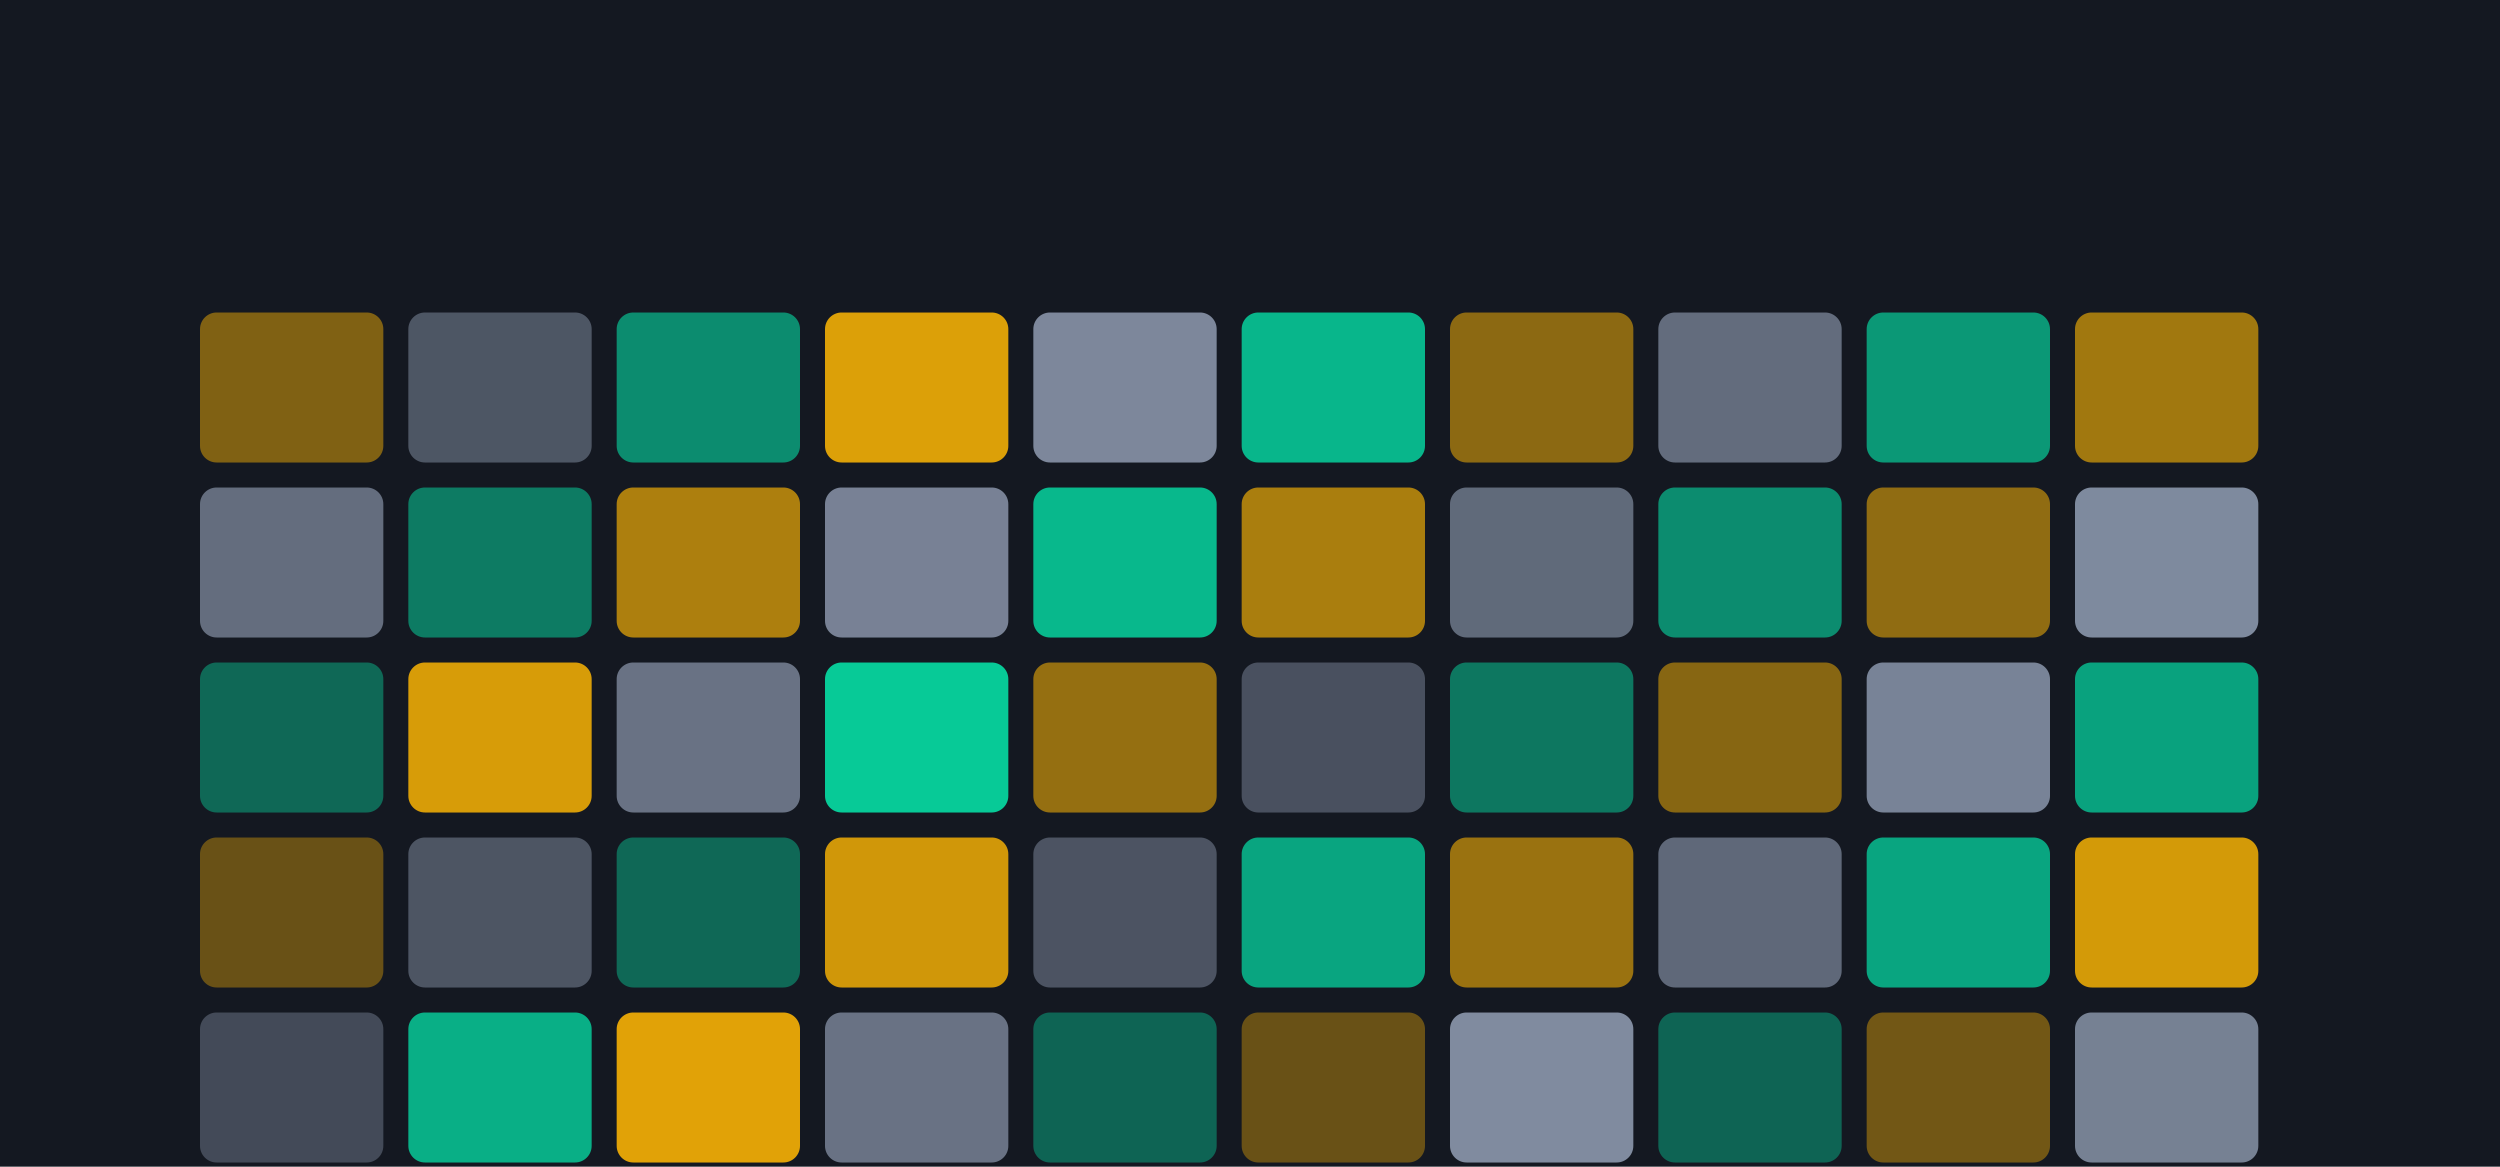
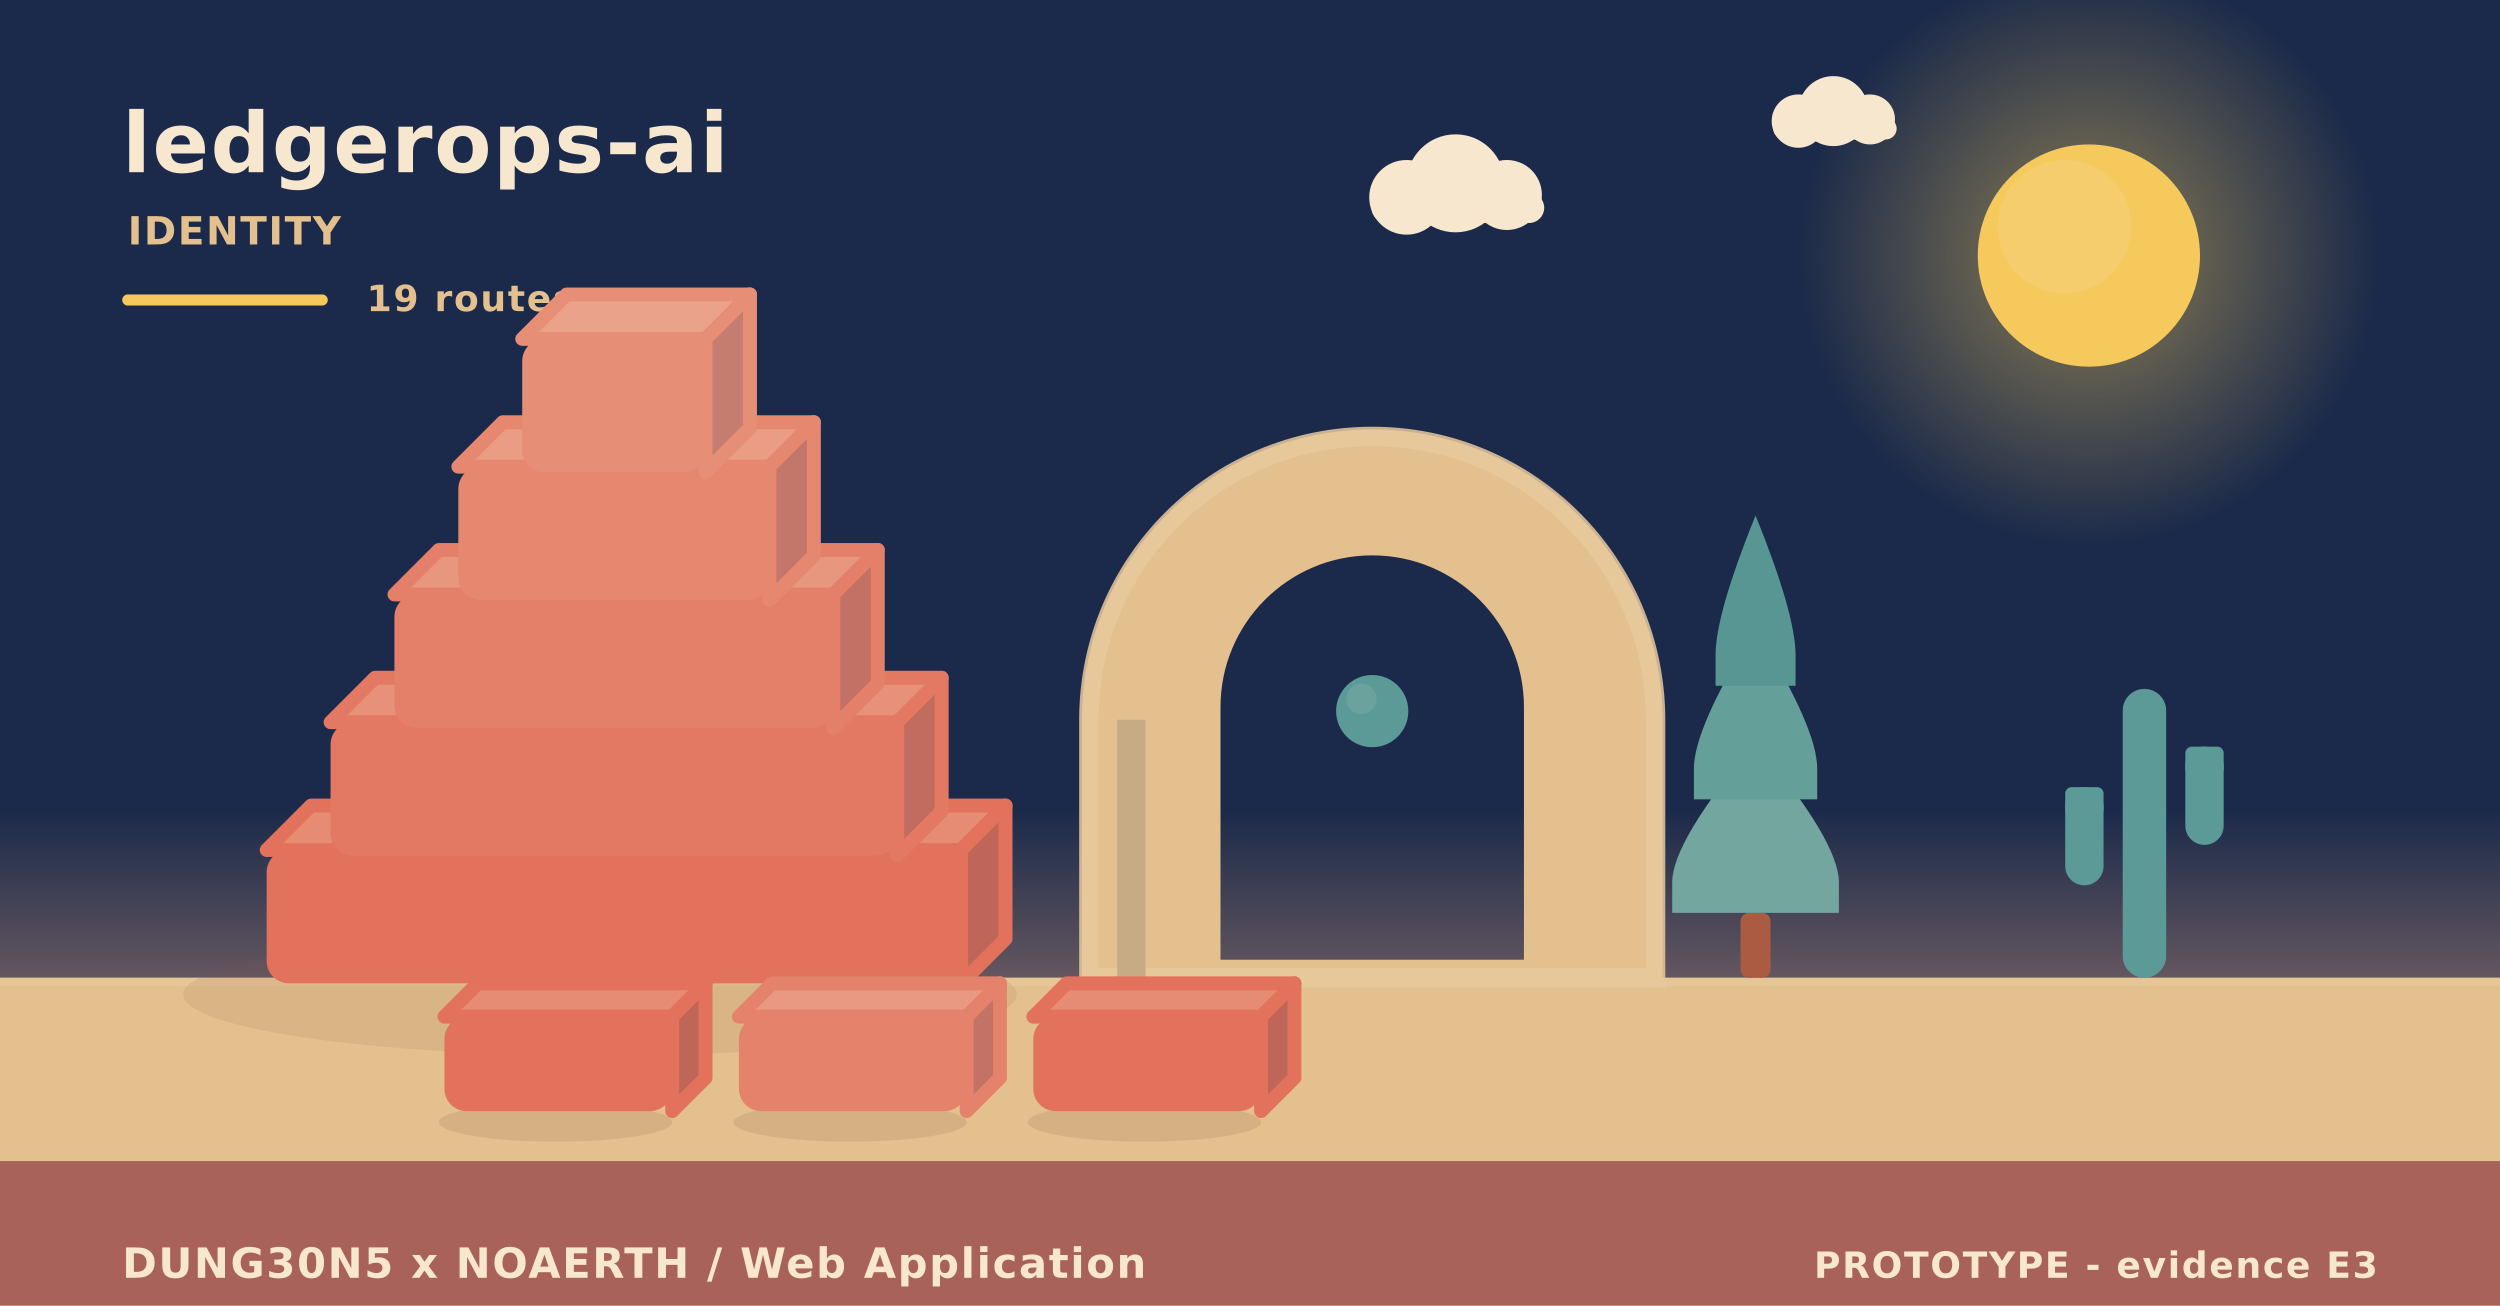
- <svg xmlns="http://www.w3.org/2000/svg" viewBox="0 0 1200 560" width="1200" height="560" role="img" aria-label="ledgerops-ai hero">
-   <rect width="1200" height="560" fill="#141821" />
-   <defs>
-     <linearGradient id="gh" x1="0" y1="0" x2="1" y2="1">
-       <stop offset="0%" stop-color="#ffb703" />
-       <stop offset="100%" stop-color="#8d99ae" />
-     </linearGradient>
-   </defs>
-   <rect x="96.00" y="150.00" width="88.00" height="72.00" rx="8.00" fill="#ffb703" opacity="0.46" />
-   <rect x="196.00" y="150.00" width="88.00" height="72.00" rx="8.00" fill="#8d99ae" opacity="0.48" />
-   <rect x="296.00" y="150.00" width="88.00" height="72.00" rx="8.00" fill="#06d6a0" opacity="0.61" />
-   <rect x="396.00" y="150.00" width="88.00" height="72.00" rx="8.00" fill="#ffb703" opacity="0.85" />
-   <rect x="496.00" y="150.00" width="88.00" height="72.00" rx="8.00" fill="#8d99ae" opacity="0.86" />
-   <rect x="596.00" y="150.00" width="88.00" height="72.00" rx="8.00" fill="#06d6a0" opacity="0.83" />
-   <rect x="696.00" y="150.00" width="88.00" height="72.00" rx="8.00" fill="#ffb703" opacity="0.51" />
-   <rect x="796.00" y="150.00" width="88.00" height="72.00" rx="8.00" fill="#8d99ae" opacity="0.65" />
-   <rect x="896.00" y="150.00" width="88.00" height="72.00" rx="8.00" fill="#06d6a0" opacity="0.67" />
-   <rect x="996.00" y="150.00" width="88.00" height="72.00" rx="8.00" fill="#ffb703" opacity="0.60" />
-   <rect x="96.00" y="234.00" width="88.00" height="72.00" rx="8.00" fill="#8d99ae" opacity="0.66" />
-   <rect x="196.00" y="234.00" width="88.00" height="72.00" rx="8.00" fill="#06d6a0" opacity="0.52" />
-   <rect x="296.00" y="234.00" width="88.00" height="72.00" rx="8.00" fill="#ffb703" opacity="0.65" />
-   <rect x="396.00" y="234.00" width="88.00" height="72.00" rx="8.00" fill="#8d99ae" opacity="0.82" />
-   <rect x="496.00" y="234.00" width="88.00" height="72.00" rx="8.00" fill="#06d6a0" opacity="0.84" />
-   <rect x="596.00" y="234.00" width="88.00" height="72.00" rx="8.00" fill="#ffb703" opacity="0.64" />
-   <rect x="696.00" y="234.00" width="88.00" height="72.00" rx="8.00" fill="#8d99ae" opacity="0.63" />
-   <rect x="796.00" y="234.00" width="88.00" height="72.00" rx="8.00" fill="#06d6a0" opacity="0.61" />
-   <rect x="896.00" y="234.00" width="88.00" height="72.00" rx="8.00" fill="#ffb703" opacity="0.53" />
-   <rect x="996.00" y="234.00" width="88.00" height="72.00" rx="8.00" fill="#8d99ae" opacity="0.88" />
-   <rect x="96.00" y="318.00" width="88.00" height="72.00" rx="8.00" fill="#06d6a0" opacity="0.42" />
-   <rect x="196.00" y="318.00" width="88.00" height="72.00" rx="8.00" fill="#ffb703" opacity="0.83" />
-   <rect x="296.00" y="318.00" width="88.00" height="72.00" rx="8.00" fill="#8d99ae" opacity="0.70" />
-   <rect x="396.00" y="318.00" width="88.00" height="72.00" rx="8.00" fill="#06d6a0" opacity="0.93" />
-   <rect x="496.00" y="318.00" width="88.00" height="72.00" rx="8.00" fill="#ffb703" opacity="0.55" />
-   <rect x="596.00" y="318.00" width="88.00" height="72.00" rx="8.00" fill="#8d99ae" opacity="0.44" />
-   <rect x="696.00" y="318.00" width="88.00" height="72.00" rx="8.00" fill="#06d6a0" opacity="0.50" />
-   <rect x="796.00" y="318.00" width="88.00" height="72.00" rx="8.00" fill="#ffb703" opacity="0.49" />
-   <rect x="896.00" y="318.00" width="88.00" height="72.00" rx="8.00" fill="#8d99ae" opacity="0.83" />
-   <rect x="996.00" y="318.00" width="88.00" height="72.00" rx="8.00" fill="#06d6a0" opacity="0.73" />
-   <rect x="96.00" y="402.00" width="88.00" height="72.00" rx="8.00" fill="#ffb703" opacity="0.36" />
-   <rect x="196.00" y="402.00" width="88.00" height="72.00" rx="8.00" fill="#8d99ae" opacity="0.47" />
-   <rect x="296.00" y="402.00" width="88.00" height="72.00" rx="8.00" fill="#06d6a0" opacity="0.42" />
-   <rect x="396.00" y="402.00" width="88.00" height="72.00" rx="8.00" fill="#ffb703" opacity="0.80" />
-   <rect x="496.00" y="402.00" width="88.00" height="72.00" rx="8.00" fill="#8d99ae" opacity="0.46" />
-   <rect x="596.00" y="402.00" width="88.00" height="72.00" rx="8.00" fill="#06d6a0" opacity="0.74" />
-   <rect x="696.00" y="402.00" width="88.00" height="72.00" rx="8.00" fill="#ffb703" opacity="0.57" />
-   <rect x="796.00" y="402.00" width="88.00" height="72.00" rx="8.00" fill="#8d99ae" opacity="0.62" />
-   <rect x="896.00" y="402.00" width="88.00" height="72.00" rx="8.00" fill="#06d6a0" opacity="0.74" />
-   <rect x="996.00" y="402.00" width="88.00" height="72.00" rx="8.00" fill="#ffb703" opacity="0.81" />
-   <rect x="96.00" y="486.00" width="88.00" height="72.00" rx="8.00" fill="#8d99ae" opacity="0.39" />
-   <rect x="196.00" y="486.00" width="88.00" height="72.00" rx="8.00" fill="#06d6a0" opacity="0.79" />
-   <rect x="296.00" y="486.00" width="88.00" height="72.00" rx="8.00" fill="#ffb703" opacity="0.87" />
-   <rect x="396.00" y="486.00" width="88.00" height="72.00" rx="8.00" fill="#8d99ae" opacity="0.70" />
-   <rect x="496.00" y="486.00" width="88.00" height="72.00" rx="8.00" fill="#06d6a0" opacity="0.40" />
-   <rect x="596.00" y="486.00" width="88.00" height="72.00" rx="8.00" fill="#ffb703" opacity="0.36" />
-   <rect x="696.00" y="486.00" width="88.00" height="72.00" rx="8.00" fill="#8d99ae" opacity="0.89" />
-   <rect x="796.00" y="486.00" width="88.00" height="72.00" rx="8.00" fill="#06d6a0" opacity="0.40" />
-   <rect x="896.00" y="486.00" width="88.00" height="72.00" rx="8.00" fill="#ffb703" opacity="0.40" />
-   <rect x="996.00" y="486.00" width="88.00" height="72.00" rx="8.00" fill="#8d99ae" opacity="0.81" />
+ <svg xmlns="http://www.w3.org/2000/svg" width="900" height="470" viewBox="0 0 900 470" role="img" aria-label="ledgerops-ai - identity">
+   <linearGradient id="skyh" x1="0" y1="0" x2="0" y2="1">
+     <stop offset="0" stop-color="#1b2a4a" />
+     <stop offset="0.62" stop-color="#1b2a4a" />
+     <stop offset="1" stop-color="#f3ad8a" />
+   </linearGradient>
+   <rect width="900" height="470" fill="url(#skyh)" />
+   <radialGradient id="sunh">
+     <stop offset="0.35" stop-color="#f5c95c" stop-opacity="0.34" />
+     <stop offset="1" stop-color="#f5c95c" stop-opacity="0" />
+   </radialGradient>
+   <circle cx="752" cy="92" r="104" fill="url(#sunh)" />
+   <circle cx="752" cy="92" r="40" fill="#f5c95c" />
+   <circle cx="743.2" cy="81.6" r="24" fill="#f5d27e" opacity="0.5" />
+   <g>
+     <circle cx="524" cy="66" r="17.64" fill="#f6e7ce" />
+     <circle cx="506.36" cy="71.04" r="13.44" fill="#f6e7ce" />
+     <circle cx="542.48" cy="70.2" r="12.6" fill="#f6e7ce" />
+     <rect x="493.76" y="69.36" width="62.16" height="10.92" rx="5.46" fill="#f6e7ce" />
+   </g>
+   <g>
+     <circle cx="660" cy="40" r="12.6" fill="#f6e7ce" />
+     <circle cx="647.4" cy="43.6" r="9.6" fill="#f6e7ce" />
+     <circle cx="673.2" cy="43" r="9" fill="#f6e7ce" />
+     <rect x="638.4" y="42.4" width="44.4" height="7.8" rx="3.9" fill="#f6e7ce" />
+   </g>
+   <rect x="0" y="352" width="900" height="118" fill="#e3c08d" />
+   <rect x="0" y="352" width="900" height="3" fill="#e6c596" />
+   <text x="44" y="62" font-family="Verdana,DejaVu Sans,sans-serif" font-size="30" font-weight="700" letter-spacing="0.6" fill="#f6e7ce" text-anchor="start">ledgerops-ai</text>
+   <text x="46" y="88" font-family="Verdana,DejaVu Sans,sans-serif" font-size="14" font-weight="700" letter-spacing="0.6" fill="#e3c08d" text-anchor="start">IDENTITY</text>
+   <rect x="44" y="106" width="74" height="4" rx="2" fill="#f5c95c" />
+   <text x="132" y="112" font-family="Verdana,DejaVu Sans,sans-serif" font-size="13" font-weight="700" letter-spacing="0.6" fill="#e3c08d" text-anchor="start">19 routes</text>
+   <ellipse cx="216" cy="358" rx="150" ry="22" fill="rgba(138,90,68,0.11)" />
+   <path d="M96,306 L346,306 L362,290 L112,290 Z" fill="#e68c74" stroke="#e2725b" stroke-width="5" stroke-linejoin="round" />
+   <path d="M346,306 L362,290 L362,338 L346,354 Z" fill="#c06658" stroke="#e2725b" stroke-width="5" stroke-linejoin="round" />
+   <rect x="96" y="306" width="250" height="48" rx="8" fill="#e2725b" />
+   <path d="M119,260 L323,260 L339,244 L135,244 Z" fill="#e7917a" stroke="#e37962" stroke-width="5" stroke-linejoin="round" />
+   <path d="M323,260 L339,244 L339,292 L323,308 Z" fill="#c16c5e" stroke="#e37962" stroke-width="5" stroke-linejoin="round" />
+   <rect x="119" y="260" width="204" height="48" rx="8" fill="#e37962" />
+   <path d="M142,214 L300,214 L316,198 L158,198 Z" fill="#e8977f" stroke="#e48069" stroke-width="5" stroke-linejoin="round" />
+   <path d="M300,214 L316,198 L316,246 L300,262 Z" fill="#c27164" stroke="#e48069" stroke-width="5" stroke-linejoin="round" />
+   <rect x="142" y="214" width="158" height="48" rx="8" fill="#e48069" />
+   <path d="M165,168 L277,168 L293,152 L181,152 Z" fill="#ea9c85" stroke="#e68770" stroke-width="5" stroke-linejoin="round" />
+   <path d="M277,168 L293,152 L293,200 L277,216 Z" fill="#c3776a" stroke="#e68770" stroke-width="5" stroke-linejoin="round" />
+   <rect x="165" y="168" width="112" height="48" rx="8" fill="#e68770" />
+   <path d="M188,122 L254,122 L270,106 L204,106 Z" fill="#eaa28a" stroke="#e78e77" stroke-width="5" stroke-linejoin="round" />
+   <path d="M254,122 L270,106 L270,154 L254,170 Z" fill="#c47d6f" stroke="#e78e77" stroke-width="5" stroke-linejoin="round" />
+   <rect x="188" y="122" width="66" height="48" rx="8" fill="#e78e77" />
+   <path d="M392,352 L392,259.12 A102,102 0 0 1 596,259.12 L596,352 Z M436.88,348 L436.88,254.55 A57.12,57.12 0 0 1 551.12,254.55 L551.12,348 Z" fill="#e3c08d" fill-rule="evenodd" stroke="#e3c08d" stroke-width="5" stroke-linejoin="round" />
+   <path d="M392,352 L392,259.12 A102,102 0 0 1 596,259.12 L596,352 Z" fill="none" stroke="#e8c99d" stroke-width="7" stroke-linecap="round" opacity="0.85" />
+   <rect x="402.2" y="259.12" width="10.2" height="92.88" fill="#c7ab84" />
+   <circle cx="494" cy="256" r="13" fill="#5b9a97" />
+   <circle cx="490.1" cy="251.58" r="5.46" fill="#7aa9a2" opacity="0.55" />
+   <rect x="626.6" y="328.64" width="10.8" height="23.36" rx="3" fill="#ac5b43" />
+   <path d="M632,267.32 Q602,302.89 602,317.6 Q602,328.64 602,328.64 L662,328.64 Q662,328.64 662,317.6 Q662,302.89 632,267.32 Z" fill="#74a6a0" />
+   <path d="M632,226.44 Q609.8,262.01 609.8,276.72 Q609.8,287.76 609.8,287.76 L654.2,287.76 Q654.2,287.76 654.2,276.72 Q654.2,262.01 632,226.44 Z" fill="#649f9a" />
+   <path d="M632,185.56 Q617.6,221.13 617.6,235.84 Q617.6,246.88 617.6,246.88 L646.4,246.88 Q646.4,246.88 646.4,235.84 Q646.4,221.13 632,185.56 Z" fill="#589694" />
+   <rect x="764.18" y="248" width="15.64" height="104" rx="7.82" fill="#5b9a97" />
+   <rect x="743.48" y="283.36" width="13.8" height="35.36" rx="6.9" fill="#5b9a97" />
+   <rect x="743.48" y="283.36" width="13.8" height="10.4" rx="2.3" fill="#5b9a97" />
+   <rect x="786.72" y="268.8" width="13.8" height="35.36" rx="6.9" fill="#5b9a97" />
+   <rect x="786.72" y="268.8" width="13.8" height="10.4" rx="2.3" fill="#5b9a97" />
+   <ellipse cx="200" cy="404" rx="42" ry="7" fill="rgba(138,90,68,0.15)" />
+   <path d="M160,366 L242,366 L254,354 L172,354 Z" fill="#e68c74" stroke="#e2725b" stroke-width="5" stroke-linejoin="round" />
+   <path d="M242,366 L254,354 L254,388 L242,400 Z" fill="#c06658" stroke="#e2725b" stroke-width="5" stroke-linejoin="round" />
+   <rect x="160" y="366" width="82" height="34" rx="8" fill="#e2725b" />
+   <ellipse cx="306" cy="404" rx="42" ry="7" fill="rgba(138,90,68,0.15)" />
+   <path d="M266,366 L348,366 L360,354 L278,354 Z" fill="#e99881" stroke="#e5826b" stroke-width="5" stroke-linejoin="round" />
+   <path d="M348,366 L360,354 L360,388 L348,400 Z" fill="#c37365" stroke="#e5826b" stroke-width="5" stroke-linejoin="round" />
+   <rect x="266" y="366" width="82" height="34" rx="8" fill="#e5826b" />
+   <ellipse cx="412" cy="404" rx="42" ry="7" fill="rgba(138,90,68,0.15)" />
+   <path d="M372,366 L454,366 L466,354 L384,354 Z" fill="#e68c74" stroke="#e2725b" stroke-width="5" stroke-linejoin="round" />
+   <path d="M454,366 L466,354 L466,388 L454,400 Z" fill="#c06658" stroke="#e2725b" stroke-width="5" stroke-linejoin="round" />
+   <rect x="372" y="366" width="82" height="34" rx="8" fill="#e2725b" />
+   <rect x="0" y="418" width="900" height="52" rx="0" fill="#a65c56" opacity="0.94" />
+   <text x="44" y="460" font-family="Verdana,DejaVu Sans,sans-serif" font-size="15" font-weight="700" letter-spacing="0.6" fill="#f6e7ce" text-anchor="start">DUNG30N5 x NOAERTH  /  Web Application</text>
+   <text x="856" y="460" font-family="Verdana,DejaVu Sans,sans-serif" font-size="13" font-weight="700" letter-spacing="0.6" fill="#f6e7ce" text-anchor="end">PROTOTYPE  -  evidence E3</text>
</svg>
